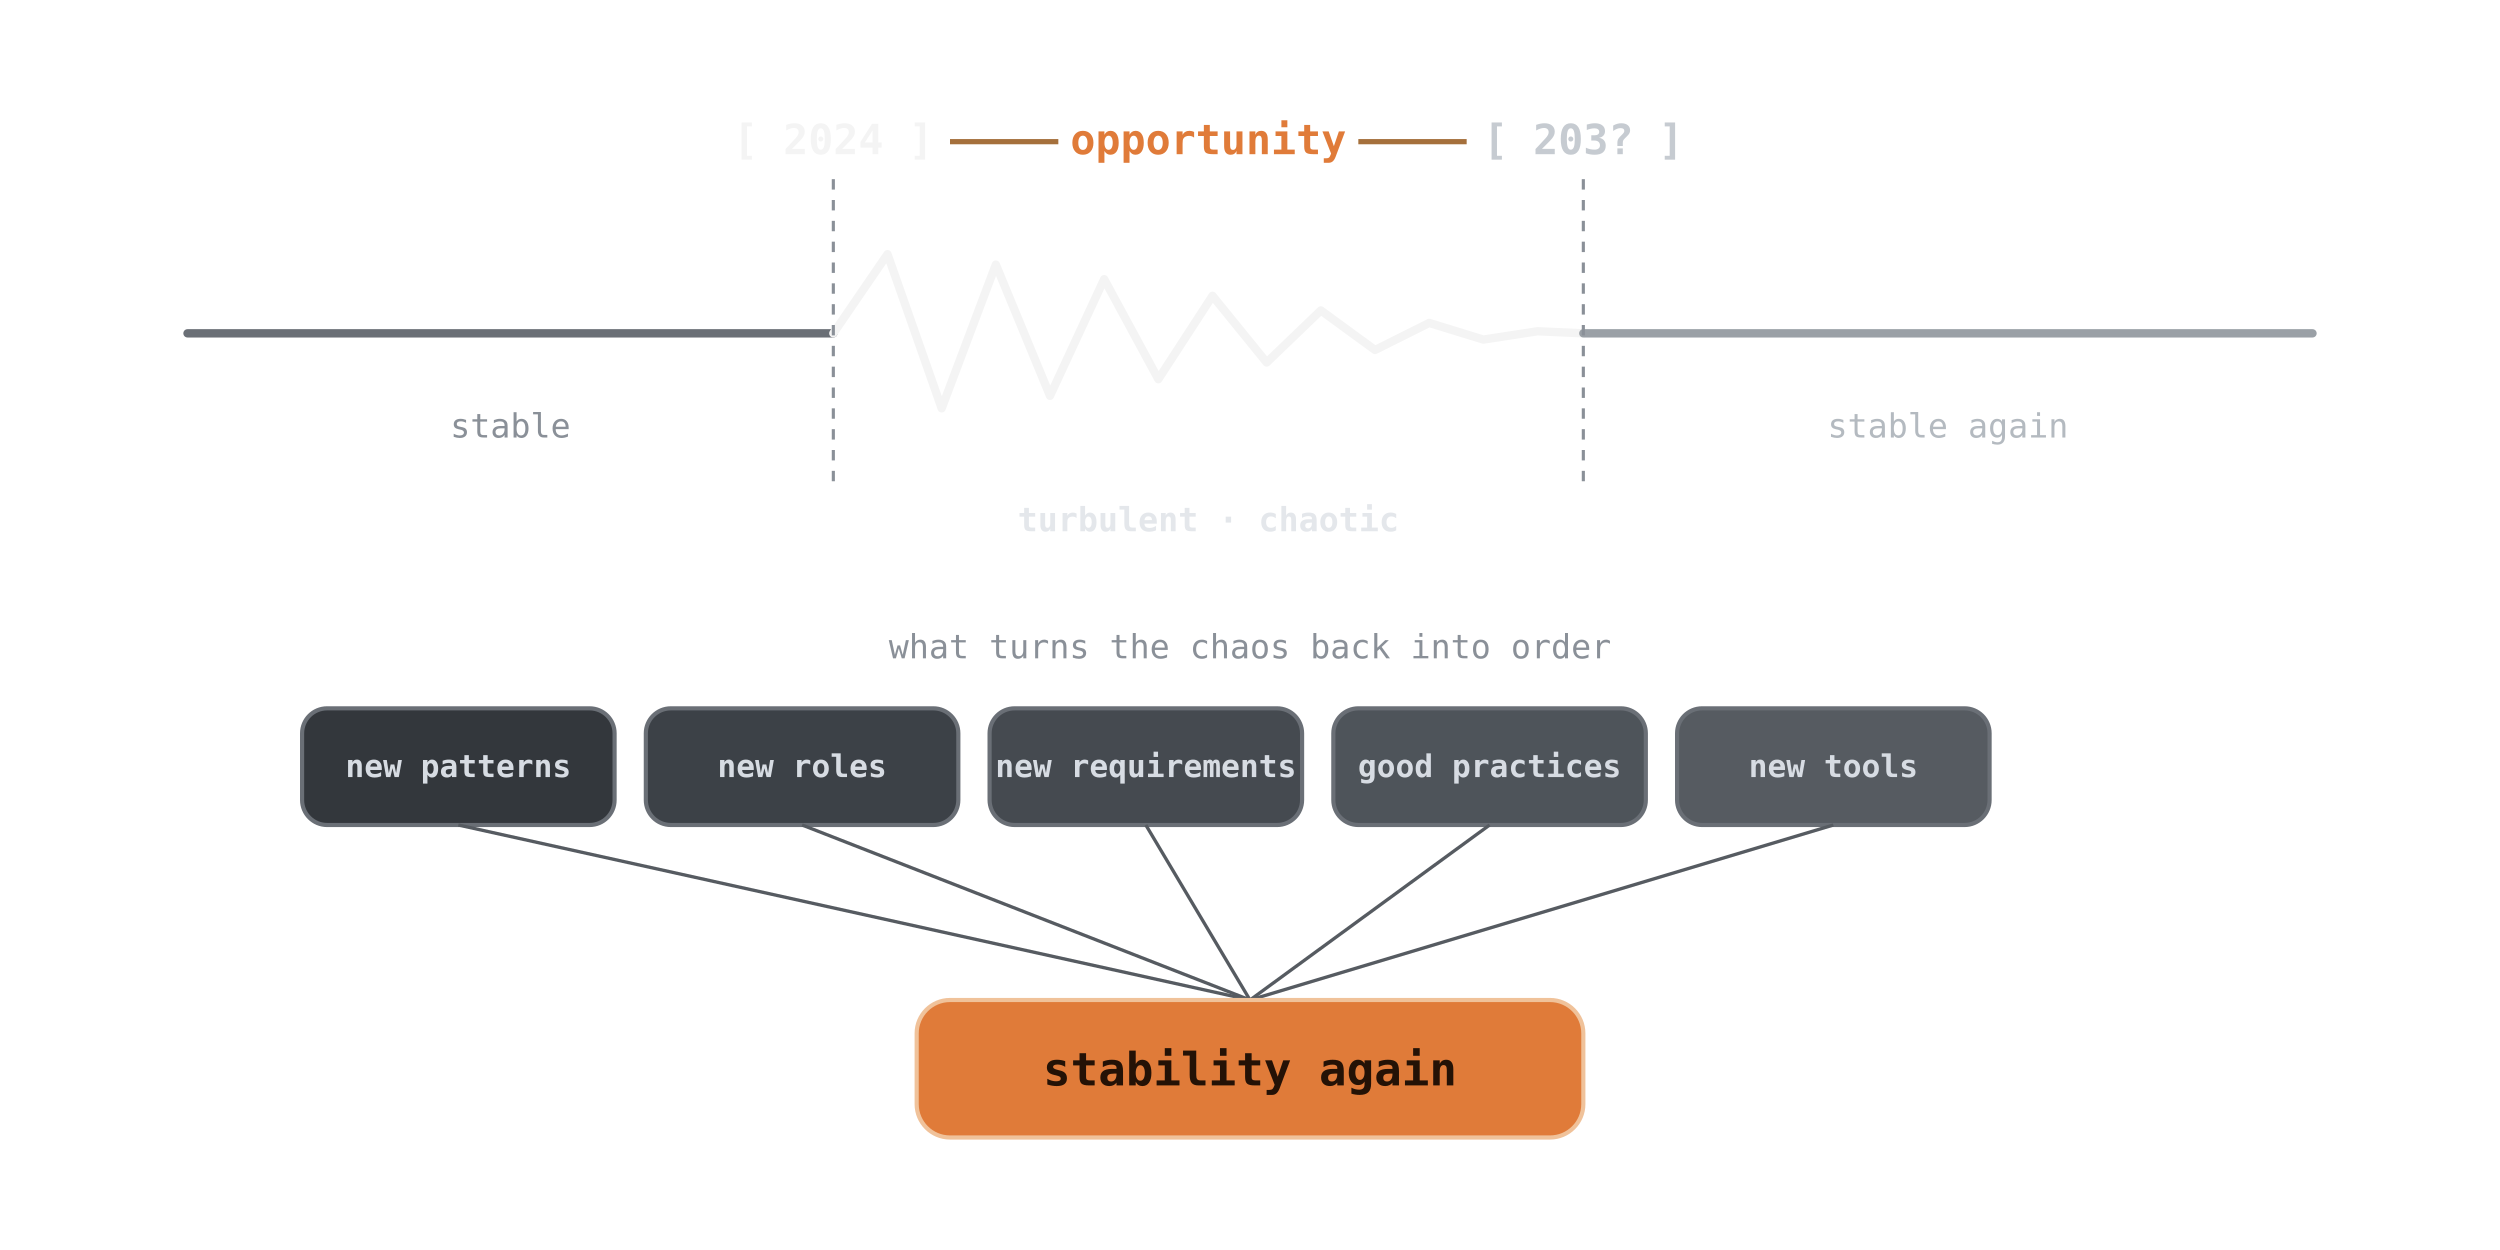
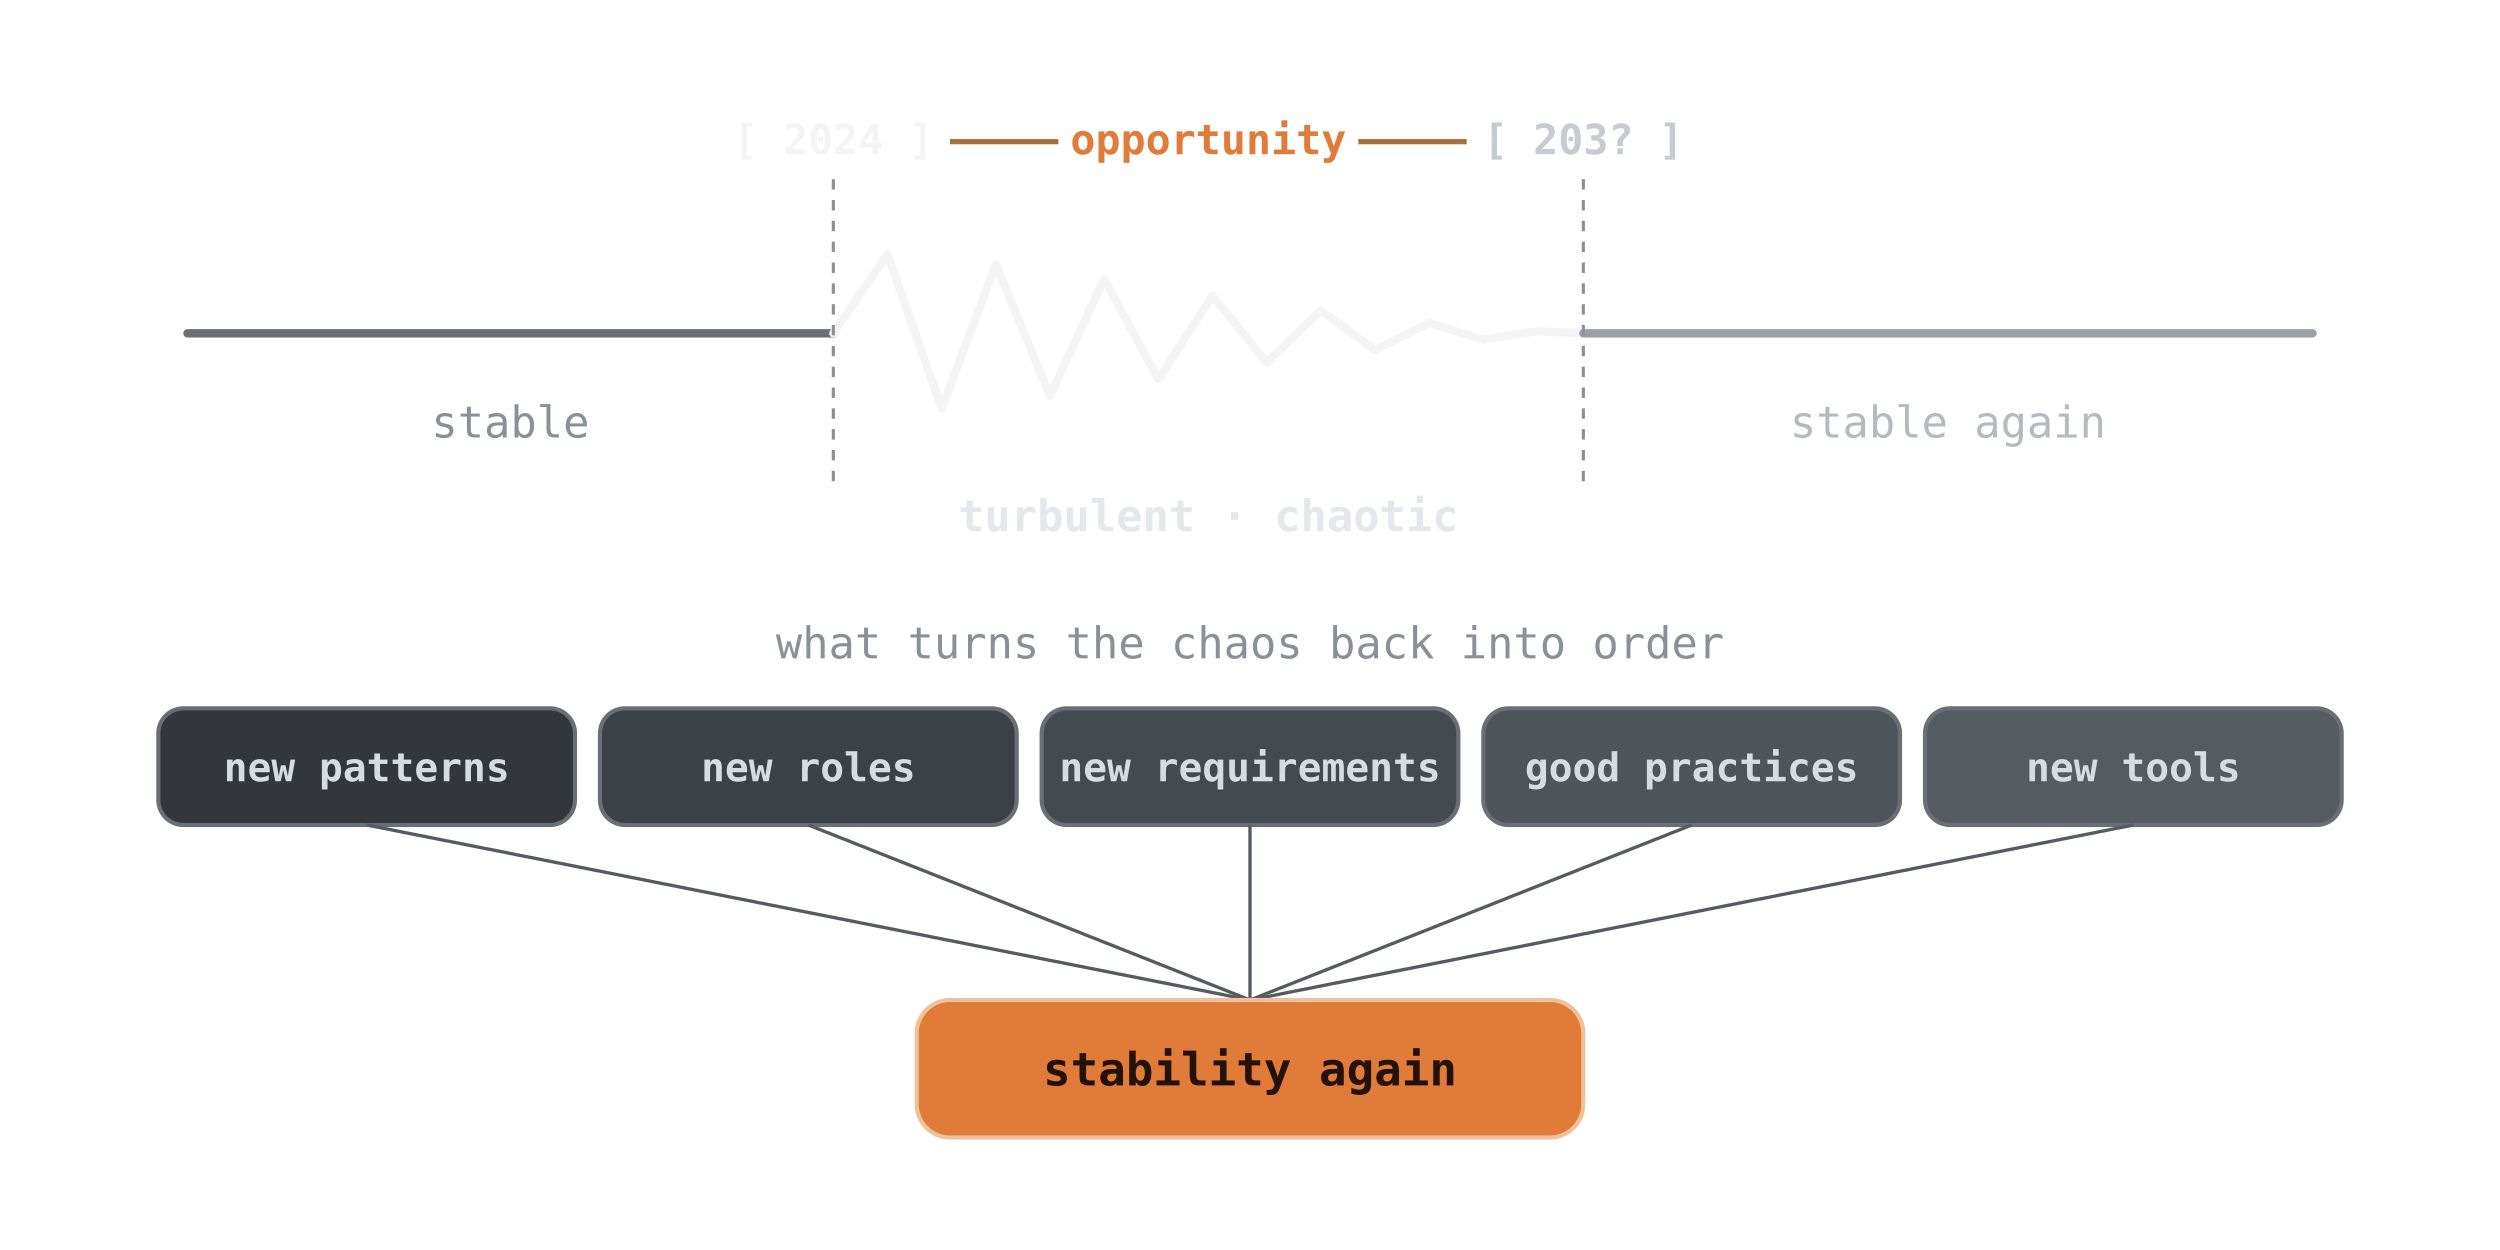
<svg xmlns="http://www.w3.org/2000/svg" viewBox="0 0 1200 600" font-family="'JetBrains Mono', ui-monospace, Menlo, Consolas, monospace">
  <line x1="90" y1="160" x2="400" y2="160" stroke="#6A6F76" stroke-width="4" stroke-linecap="round" />
  <path d="M400,160 L426,122 L452,196 L478,127 L504,190 L530,134 L556,182 L582,142 L608,174 L634,149 L660,168 L686,155 L712,163 L738,159 L760,160" fill="none" stroke="#F4F4F4" stroke-width="4" stroke-linejoin="round" stroke-linecap="round" />
  <line x1="760" y1="160" x2="1110" y2="160" stroke="#9AA0A6" stroke-width="4" stroke-linecap="round" />
  <line x1="400" y1="86" x2="400" y2="234" stroke="#8A9098" stroke-width="1.5" stroke-dasharray="5 5" />
  <line x1="760" y1="86" x2="760" y2="234" stroke="#8A9098" stroke-width="1.5" stroke-dasharray="5 5" />
  <text x="400" y="74" text-anchor="middle" fill="#F4F4F4" font-size="20" font-weight="700">[ 2024 ]</text>
  <text x="760" y="74" text-anchor="middle" fill="#C6CBD1" font-size="20" font-weight="700">[ 203? ]</text>
  <line x1="456" y1="68" x2="508" y2="68" stroke="#A5703C" stroke-width="2.5" />
  <text x="580" y="74" text-anchor="middle" fill="#E07B39" font-size="20" font-weight="700">opportunity</text>
  <line x1="652" y1="68" x2="704" y2="68" stroke="#A5703C" stroke-width="2.5" />
-   <text x="245" y="210" text-anchor="middle" fill="#8A9098" font-size="16">stable</text>
-   <text x="580" y="255" text-anchor="middle" fill="#E4E7EB" font-size="16" font-weight="700">turbulent · chaotic</text>
-   <text x="935" y="210" text-anchor="middle" fill="#B4BAC0" font-size="16">stable again</text>
-   <text x="600" y="316" text-anchor="middle" fill="#8A9098" font-size="16">what turns the chaos back into order</text>
-   <rect x="145" y="340" width="150" height="56" rx="12" fill="#33373C" stroke="#6A6F76" stroke-width="2" />
-   <rect x="310" y="340" width="150" height="56" rx="12" fill="#3C4147" stroke="#6A6F76" stroke-width="2" />
-   <rect x="475" y="340" width="150" height="56" rx="12" fill="#454A50" stroke="#6A6F76" stroke-width="2" />
-   <rect x="640" y="340" width="150" height="56" rx="12" fill="#4E545A" stroke="#6A6F76" stroke-width="2" />
-   <rect x="805" y="340" width="150" height="56" rx="12" fill="#565B61" stroke="#6A6F76" stroke-width="2" />
-   <text x="220" y="373" text-anchor="middle" font-size="15" font-weight="700" fill="#D7DCE3" font-family="'JetBrains Mono', ui-monospace, Menlo, Consolas, monospace">new patterns</text>
-   <text x="385" y="373" text-anchor="middle" font-size="15" font-weight="700" fill="#D7DCE3" font-family="'JetBrains Mono', ui-monospace, Menlo, Consolas, monospace">new roles</text>
-   <text x="550" y="373" text-anchor="middle" font-size="15" font-weight="700" fill="#D7DCE3" font-family="'JetBrains Mono', ui-monospace, Menlo, Consolas, monospace">new requirements</text>
-   <text x="715" y="373" text-anchor="middle" font-size="15" font-weight="700" fill="#D7DCE3" font-family="'JetBrains Mono', ui-monospace, Menlo, Consolas, monospace">good practices</text>
-   <text x="880" y="373" text-anchor="middle" font-size="15" font-weight="700" fill="#D7DCE3" font-family="'JetBrains Mono', ui-monospace, Menlo, Consolas, monospace">new tools</text>
-   <line x1="220" y1="396" x2="600" y2="480" stroke="#565B61" stroke-width="1.6" />
-   <line x1="385" y1="396" x2="600" y2="480" stroke="#565B61" stroke-width="1.6" />
-   <line x1="550" y1="396" x2="600" y2="480" stroke="#565B61" stroke-width="1.6" />
-   <line x1="715" y1="396" x2="600" y2="480" stroke="#565B61" stroke-width="1.6" />
-   <line x1="880" y1="396" x2="600" y2="480" stroke="#565B61" stroke-width="1.6" />
+   <text x="245" y="210" text-anchor="middle" fill="#8A9098" font-size="21">stable</text>
+   <text x="580" y="255" text-anchor="middle" fill="#E4E7EB" font-size="21" font-weight="700">turbulent · chaotic</text>
+   <text x="935" y="210" text-anchor="middle" fill="#B4BAC0" font-size="21">stable again</text>
+   <text x="600" y="316" text-anchor="middle" fill="#8A9098" font-size="21">what turns the chaos back into order</text>
+   <rect x="76" y="340" width="200" height="56" rx="12" fill="#33373C" stroke="#6A6F76" stroke-width="2" />
+   <rect x="288" y="340" width="200" height="56" rx="12" fill="#3C4147" stroke="#6A6F76" stroke-width="2" />
+   <rect x="500" y="340" width="200" height="56" rx="12" fill="#454A50" stroke="#6A6F76" stroke-width="2" />
+   <rect x="712" y="340" width="200" height="56" rx="12" fill="#4E545A" stroke="#6A6F76" stroke-width="2" />
+   <rect x="924" y="340" width="200" height="56" rx="12" fill="#565B61" stroke="#6A6F76" stroke-width="2" />
+   <text x="176" y="375" text-anchor="middle" font-size="19" font-weight="700" fill="#D7DCE3" font-family="'JetBrains Mono', ui-monospace, Menlo, Consolas, monospace">new patterns</text>
+   <text x="388" y="375" text-anchor="middle" font-size="19" font-weight="700" fill="#D7DCE3" font-family="'JetBrains Mono', ui-monospace, Menlo, Consolas, monospace">new roles</text>
+   <text x="600" y="375" text-anchor="middle" font-size="19" font-weight="700" fill="#D7DCE3" font-family="'JetBrains Mono', ui-monospace, Menlo, Consolas, monospace">new requirements</text>
+   <text x="812" y="375" text-anchor="middle" font-size="19" font-weight="700" fill="#D7DCE3" font-family="'JetBrains Mono', ui-monospace, Menlo, Consolas, monospace">good practices</text>
+   <text x="1024" y="375" text-anchor="middle" font-size="19" font-weight="700" fill="#D7DCE3" font-family="'JetBrains Mono', ui-monospace, Menlo, Consolas, monospace">new tools</text>
+   <line x1="176" y1="396" x2="600" y2="480" stroke="#565B61" stroke-width="1.6" />
+   <line x1="388" y1="396" x2="600" y2="480" stroke="#565B61" stroke-width="1.6" />
+   <line x1="600" y1="396" x2="600" y2="480" stroke="#565B61" stroke-width="1.6" />
+   <line x1="812" y1="396" x2="600" y2="480" stroke="#565B61" stroke-width="1.6" />
+   <line x1="1024" y1="396" x2="600" y2="480" stroke="#565B61" stroke-width="1.6" />
  <rect x="440" y="480" width="320" height="66" rx="16" fill="#E07B39" stroke="#F0C29A" stroke-width="2" />
  <text x="600" y="521" text-anchor="middle" font-size="22" font-weight="700" fill="#241206" font-family="'JetBrains Mono', ui-monospace, Menlo, Consolas, monospace">stability again</text>
</svg>
